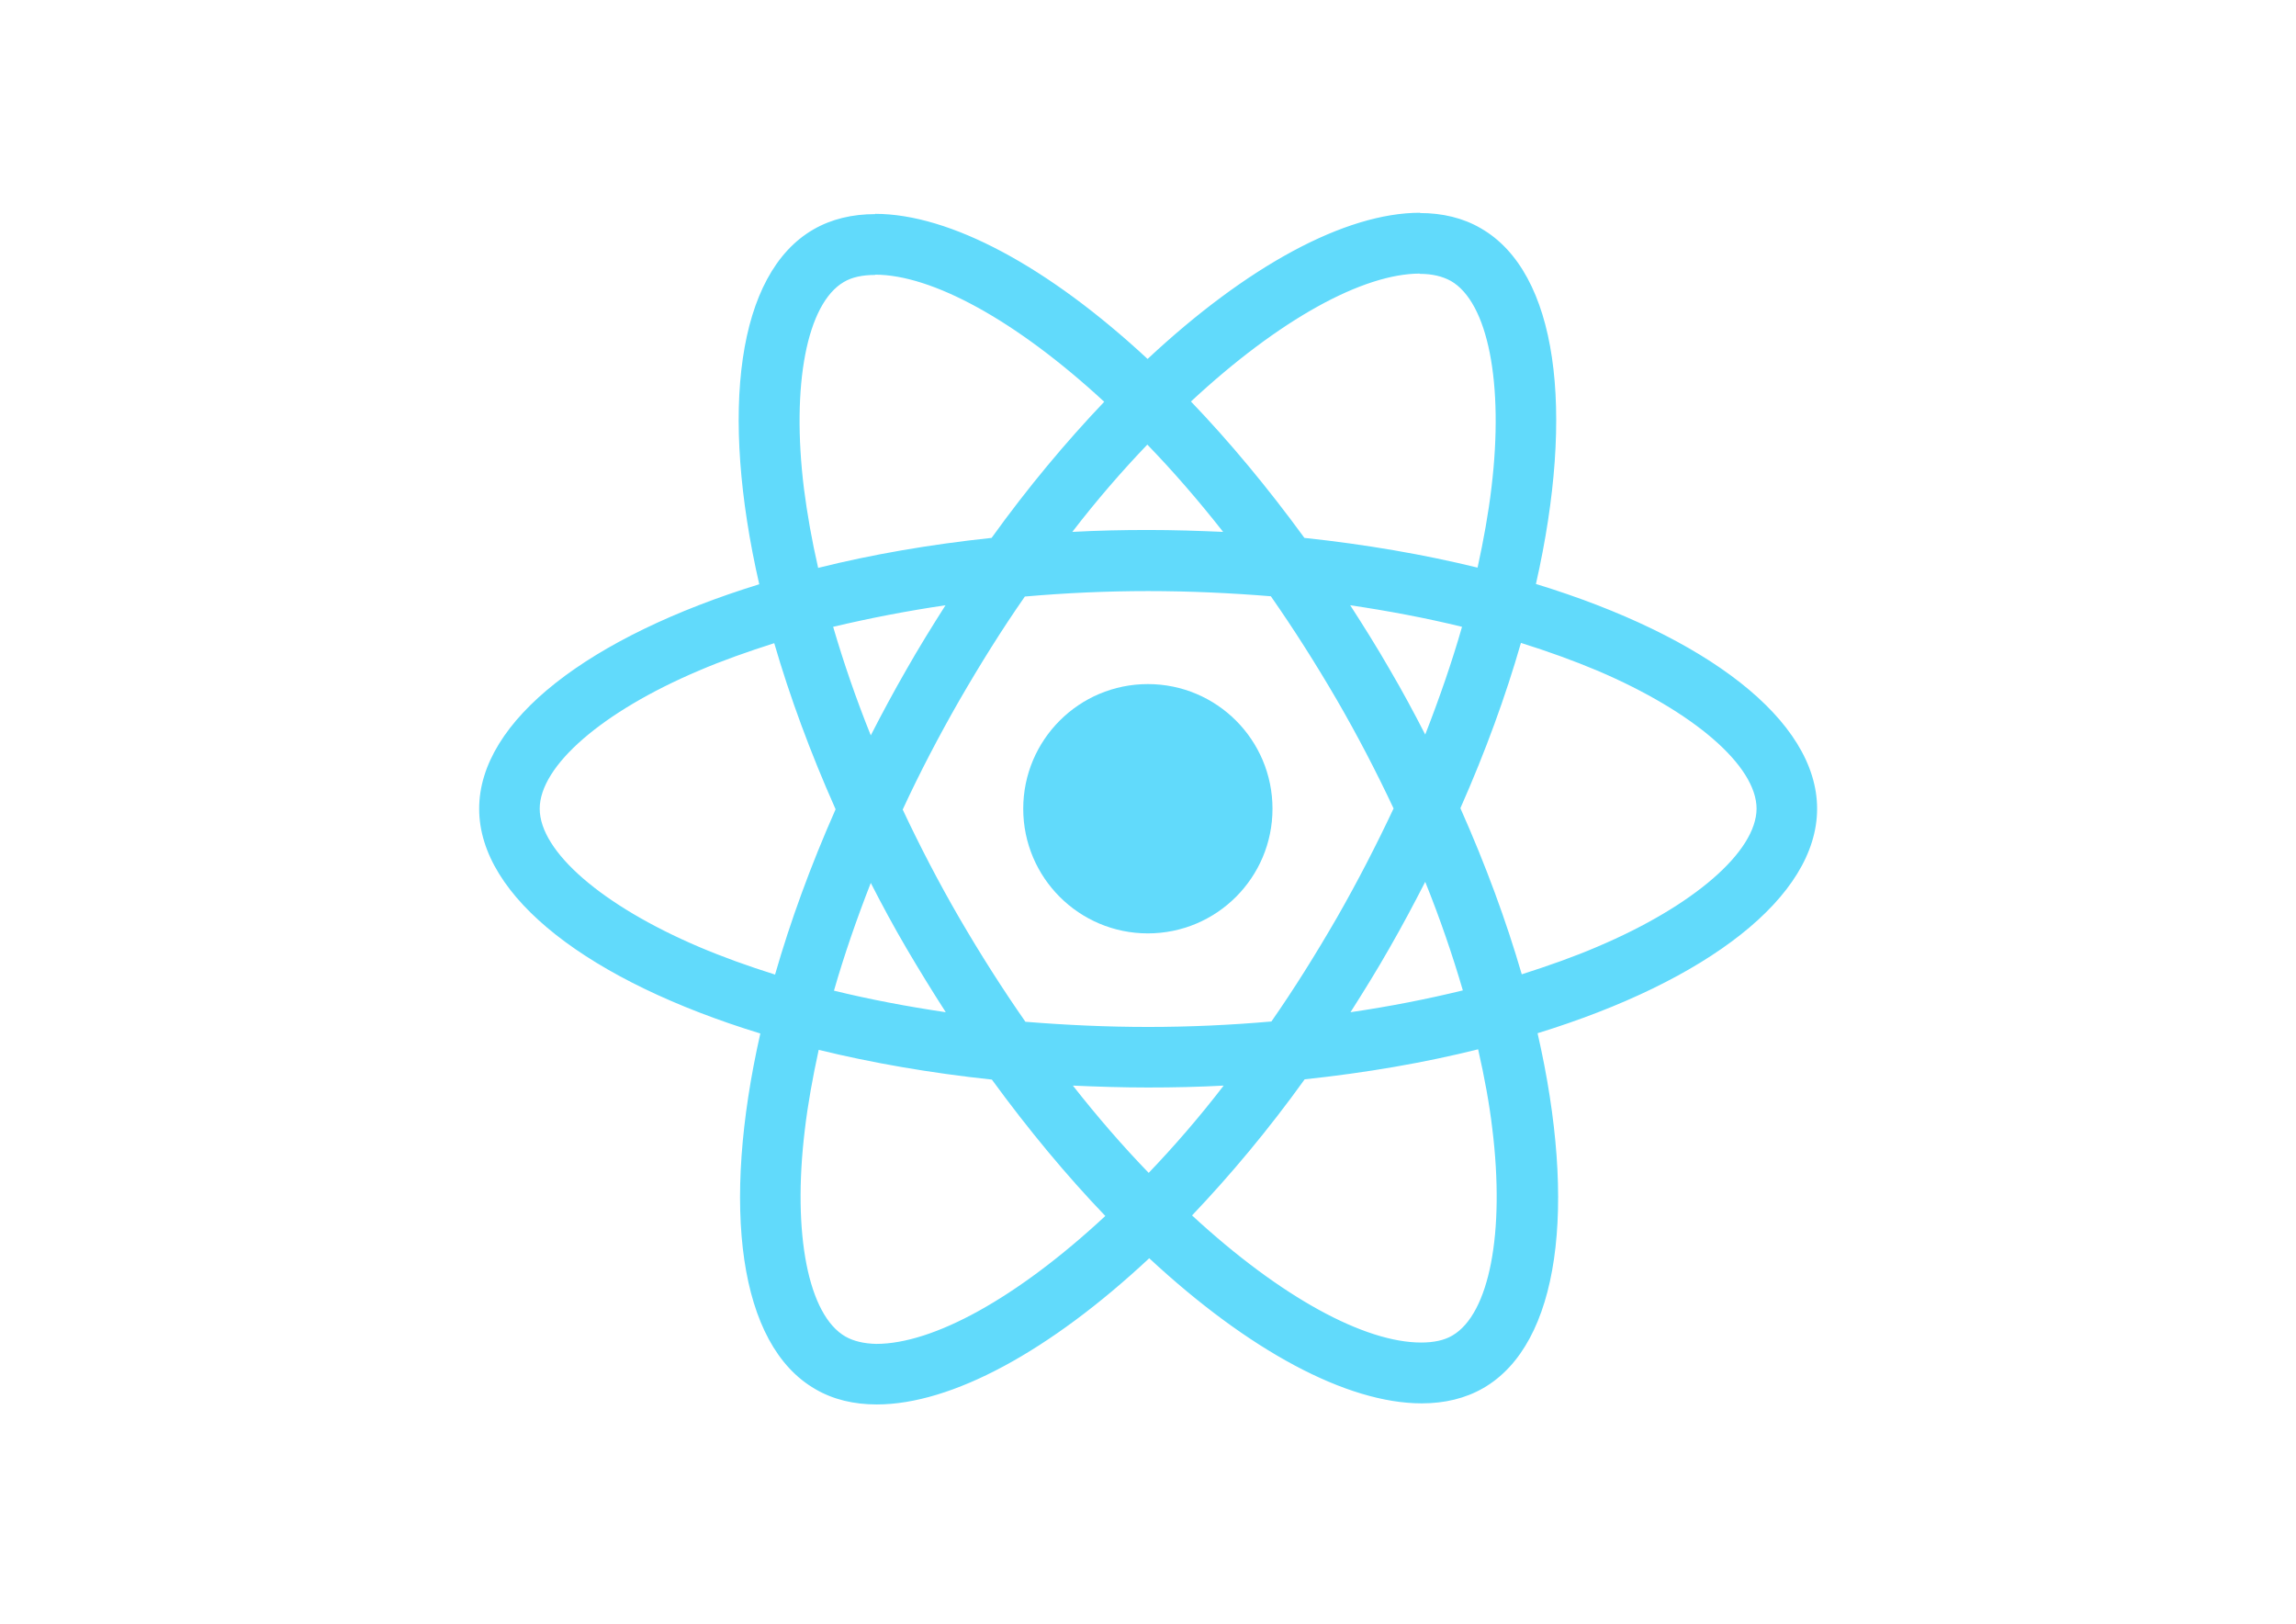
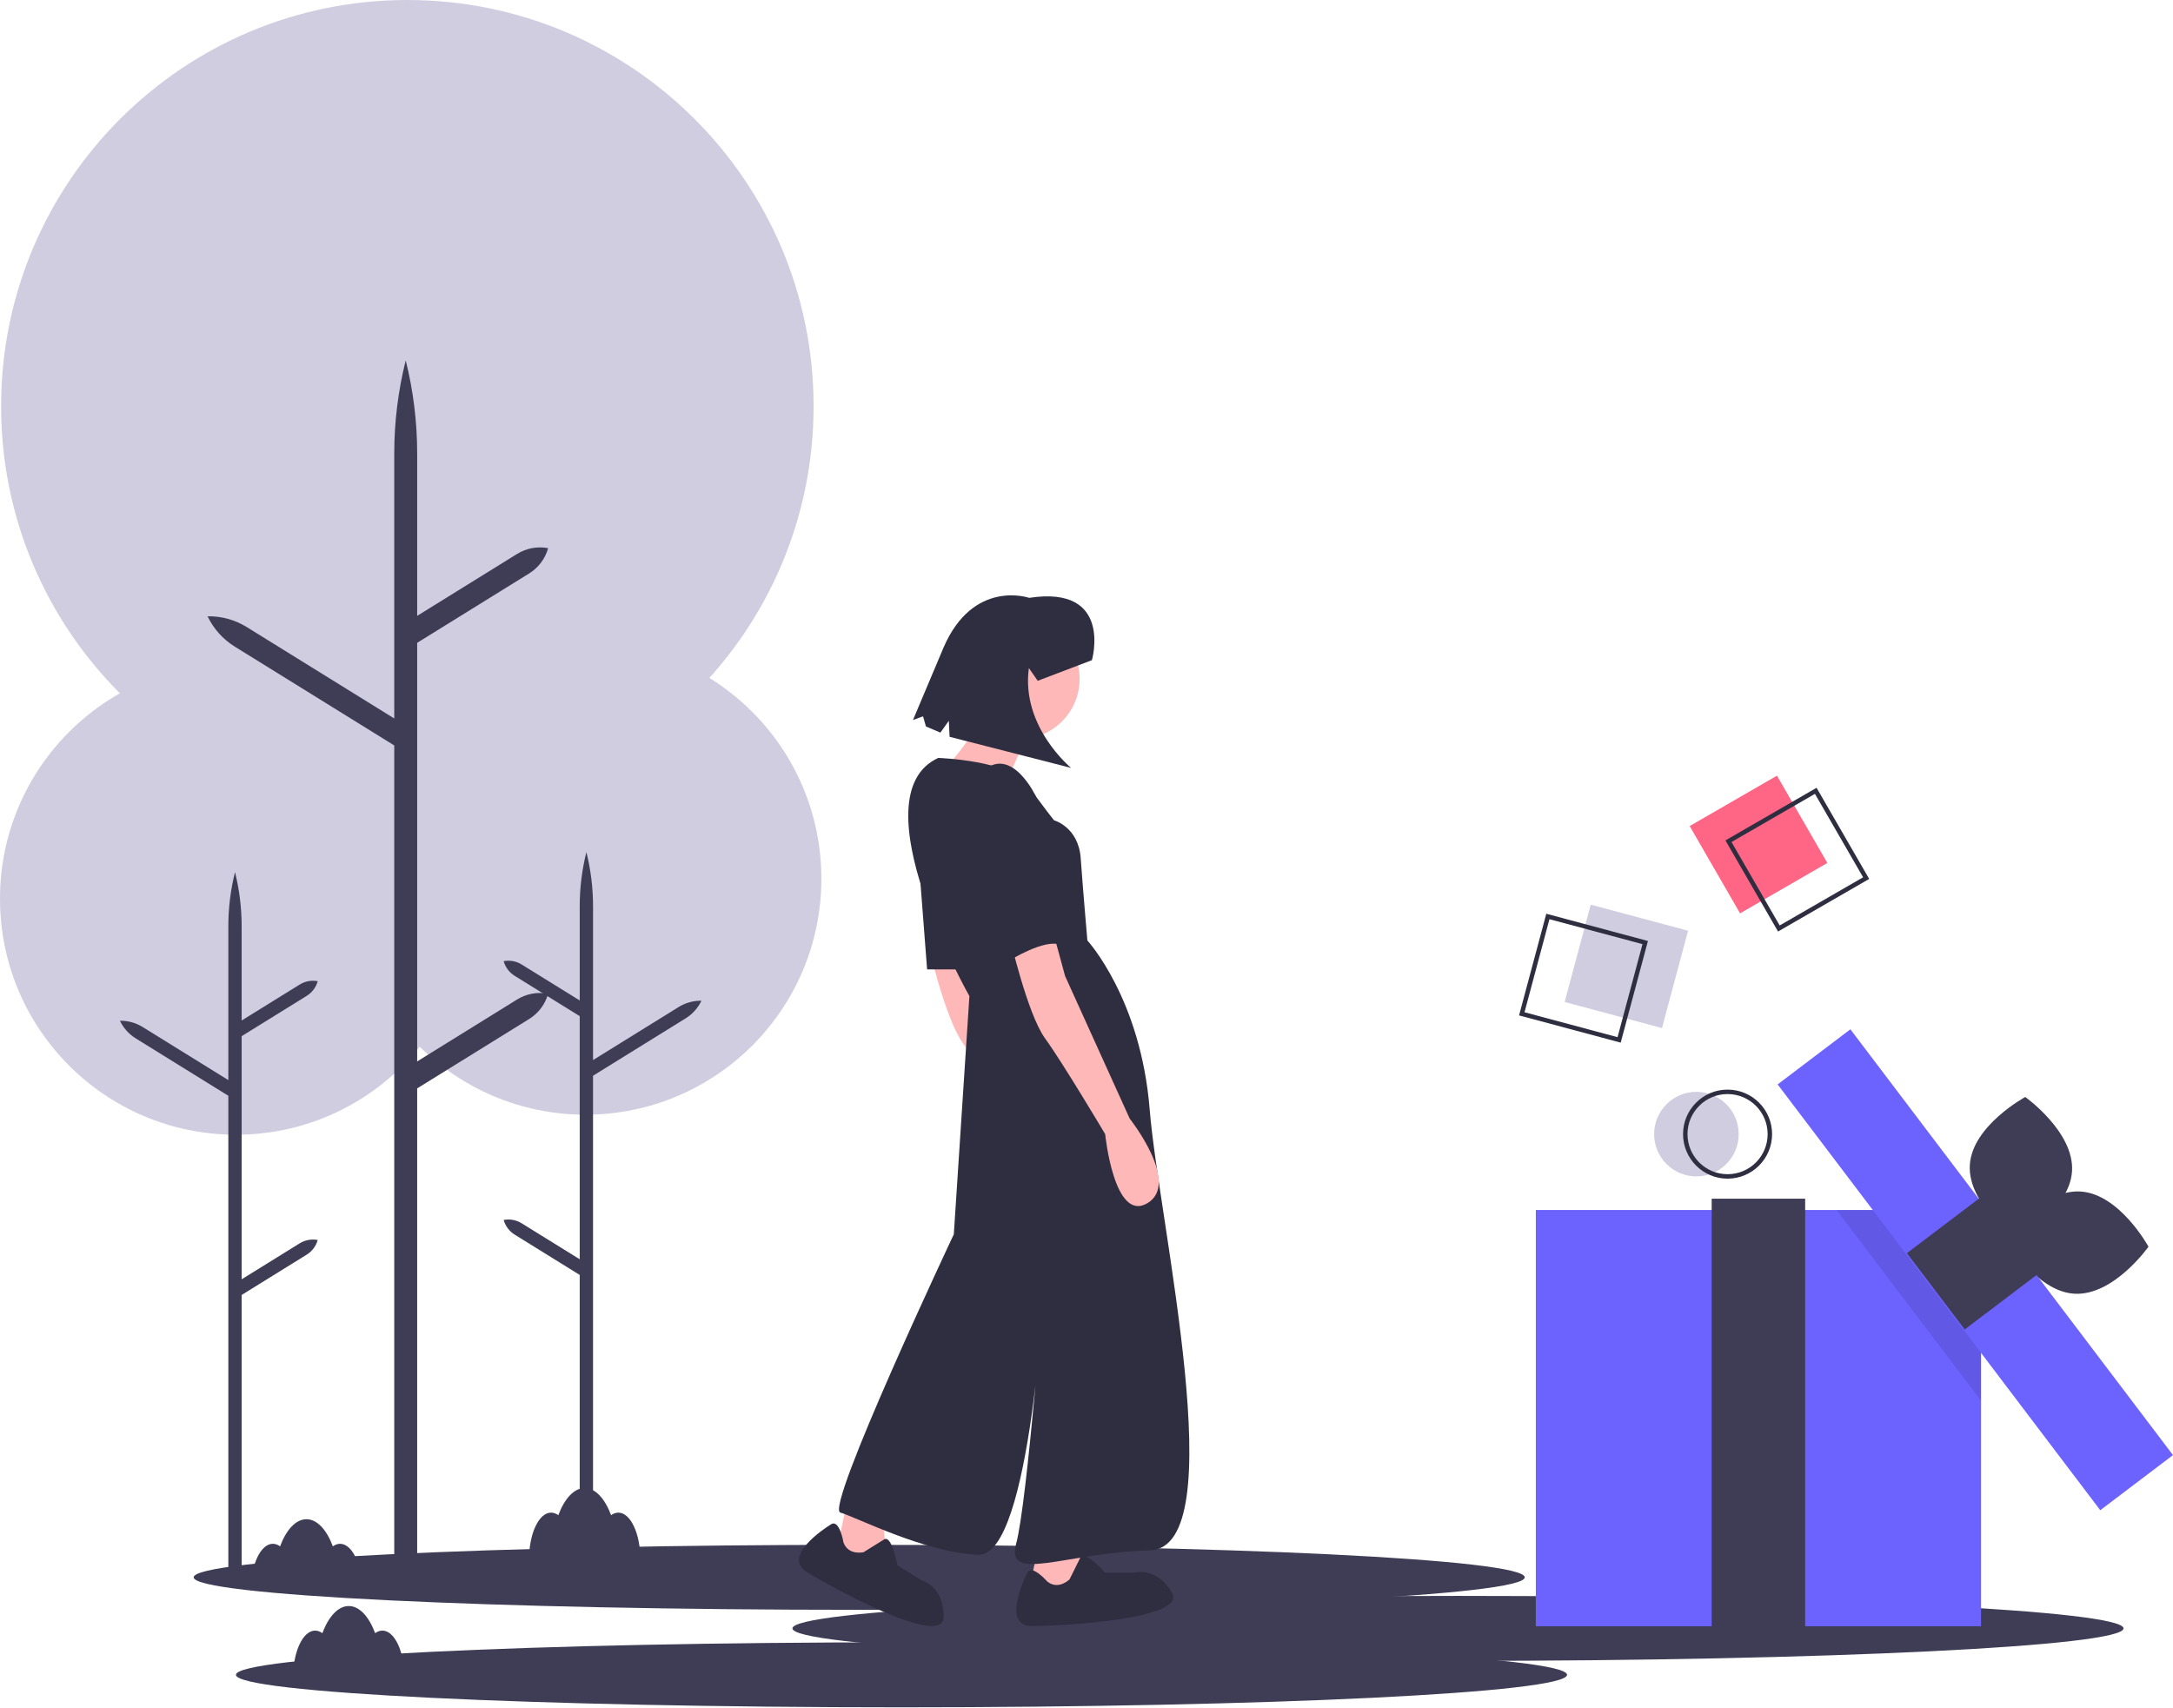
- <svg xmlns="http://www.w3.org/2000/svg" viewBox="0 0 841.9 595.3">
-   <g fill="#61DAFB">
-     <path d="M666.3 296.5c0-32.5-40.7-63.3-103.1-82.4 14.4-63.6 8-114.2-20.2-130.4-6.5-3.8-14.1-5.6-22.4-5.6v22.3c4.6 0 8.3.9 11.4 2.6 13.6 7.8 19.5 37.5 14.9 75.7-1.1 9.4-2.9 19.3-5.1 29.4-19.6-4.8-41-8.5-63.5-10.9-13.5-18.5-27.5-35.3-41.6-50 32.6-30.3 63.2-46.9 84-46.9V78c-27.5 0-63.5 19.6-99.9 53.6-36.4-33.8-72.4-53.2-99.9-53.2v22.3c20.7 0 51.4 16.5 84 46.6-14 14.7-28 31.4-41.3 49.9-22.6 2.4-44 6.1-63.6 11-2.3-10-4-19.7-5.2-29-4.7-38.2 1.1-67.9 14.6-75.8 3-1.8 6.9-2.6 11.5-2.6V78.5c-8.4 0-16 1.8-22.6 5.6-28.1 16.2-34.4 66.7-19.9 130.1-62.2 19.2-102.7 49.9-102.7 82.3 0 32.5 40.7 63.3 103.1 82.4-14.4 63.6-8 114.2 20.2 130.4 6.5 3.8 14.1 5.6 22.5 5.6 27.5 0 63.5-19.6 99.9-53.6 36.4 33.8 72.4 53.2 99.9 53.2 8.4 0 16-1.8 22.6-5.6 28.1-16.2 34.4-66.7 19.9-130.1 62-19.1 102.5-49.9 102.5-82.3zm-130.2-66.7c-3.7 12.9-8.3 26.2-13.5 39.5-4.1-8-8.4-16-13.1-24-4.6-8-9.5-15.8-14.4-23.4 14.2 2.1 27.9 4.7 41 7.9zm-45.8 106.5c-7.8 13.5-15.8 26.3-24.1 38.2-14.9 1.3-30 2-45.2 2-15.1 0-30.2-.7-45-1.9-8.3-11.9-16.4-24.6-24.2-38-7.6-13.1-14.5-26.4-20.8-39.8 6.2-13.4 13.2-26.8 20.7-39.9 7.8-13.5 15.8-26.3 24.1-38.2 14.9-1.3 30-2 45.2-2 15.1 0 30.2.7 45 1.9 8.3 11.9 16.4 24.6 24.2 38 7.6 13.1 14.5 26.4 20.8 39.8-6.3 13.4-13.2 26.8-20.7 39.9zm32.3-13c5.4 13.4 10 26.8 13.8 39.8-13.1 3.2-26.9 5.9-41.2 8 4.9-7.7 9.8-15.6 14.4-23.7 4.6-8 8.9-16.1 13-24.1zM421.2 430c-9.3-9.6-18.6-20.3-27.8-32 9 .4 18.2.7 27.5.7 9.4 0 18.7-.2 27.8-.7-9 11.7-18.3 22.4-27.5 32zm-74.4-58.9c-14.2-2.1-27.9-4.7-41-7.9 3.7-12.9 8.3-26.2 13.5-39.5 4.1 8 8.4 16 13.1 24 4.7 8 9.5 15.8 14.4 23.4zM420.7 163c9.3 9.6 18.6 20.3 27.8 32-9-.4-18.2-.7-27.5-.7-9.4 0-18.7.2-27.8.7 9-11.7 18.3-22.4 27.5-32zm-74 58.9c-4.9 7.7-9.8 15.6-14.4 23.7-4.6 8-8.9 16-13 24-5.4-13.4-10-26.8-13.8-39.8 13.1-3.1 26.9-5.8 41.2-7.9zm-90.5 125.2c-35.4-15.1-58.3-34.9-58.3-50.6 0-15.7 22.9-35.6 58.3-50.6 8.6-3.7 18-7 27.7-10.1 5.7 19.6 13.2 40 22.5 60.9-9.2 20.8-16.6 41.1-22.2 60.6-9.9-3.1-19.3-6.5-28-10.2zM310 490c-13.6-7.8-19.5-37.5-14.9-75.7 1.1-9.4 2.9-19.3 5.1-29.4 19.6 4.8 41 8.5 63.5 10.9 13.5 18.5 27.5 35.3 41.6 50-32.6 30.3-63.2 46.9-84 46.9-4.5-.1-8.3-1-11.3-2.7zm237.2-76.2c4.7 38.2-1.1 67.9-14.6 75.8-3 1.8-6.9 2.6-11.5 2.6-20.7 0-51.4-16.5-84-46.6 14-14.7 28-31.4 41.3-49.9 22.6-2.4 44-6.1 63.6-11 2.3 10.1 4.1 19.8 5.2 29.1zm38.5-66.7c-8.6 3.7-18 7-27.7 10.1-5.7-19.6-13.2-40-22.5-60.9 9.2-20.8 16.6-41.1 22.2-60.6 9.9 3.1 19.3 6.5 28.1 10.2 35.4 15.1 58.3 34.9 58.3 50.6-.1 15.7-23 35.6-58.4 50.6zM320.8 78.4z" />
-     <circle cx="420.9" cy="296.5" r="45.7" />
-     <path d="M520.5 78.1z" />
-   </g>
+ <svg xmlns="http://www.w3.org/2000/svg" id="fc22ab48-8f9a-4d8d-921d-dedaab023bdf" data-name="Layer 1" width="976.217" height="767" viewBox="0 0 976.217 767">
+   <rect x="879.259" y="423.251" width="45.274" height="45.274" transform="translate(1794.014 314.5912) rotate(150)" fill="#ff6584" />
+   <path d="M910.68,484.983,887.042,444.042l40.941-23.637,23.638,40.942Zm-20.905-40.209,21.638,37.477,37.477-21.637L927.251,423.137Z" transform="translate(-111.8916 -66.5)" fill="#2f2e41" />
+   <circle cx="762.108" cy="509.5" r="19" fill="#d0cde1" />
+   <path d="M888,596a20,20,0,1,1,20-20A20.022,20.022,0,0,1,888,596Zm0-38a18,18,0,1,0,18,18A18.021,18.021,0,0,0,888,558Z" transform="translate(-111.8916 -66.5)" fill="#2f2e41" />
+   <circle cx="263" cy="394.766" r="106" fill="#d0cde1" />
+   <path d="M346.253,616.054l26.075,16.158V522.993l-29.226-18.111a11.337,11.337,0,0,1-4.947-6.585l0,0h0a11.337,11.337,0,0,1,8.099,1.499l26.075,16.158V473.602a100.209,100.209,0,0,1,2.992-24.304,100.206,100.206,0,0,1,2.992,24.304V542.728l38.467-23.837a18.852,18.852,0,0,1,10.239-2.825,18.852,18.852,0,0,1-7.087,7.911L378.311,549.768V764.734h-5.984V639.252l-29.226-18.111a11.337,11.337,0,0,1-4.947-6.585l0,0h0A11.337,11.337,0,0,1,346.253,616.054Z" transform="translate(-111.8916 -66.5)" fill="#3f3d56" />
+   <circle cx="106" cy="403.766" r="106" fill="#d0cde1" />
+   <path d="M246.531,625.054l-26.075,16.158V531.993l29.226-18.111a11.337,11.337,0,0,0,4.947-6.585l0,0h-0a11.337,11.337,0,0,0-8.099,1.499l-26.075,16.158V482.602a100.208,100.208,0,0,0-2.992-24.304,100.206,100.206,0,0,0-2.992,24.304V551.728L176.005,527.891a18.852,18.852,0,0,0-10.239-2.825,18.852,18.852,0,0,0,7.087,7.911l41.619,25.79V773.734h5.984V648.252l29.226-18.111a11.337,11.337,0,0,0,4.947-6.585l0,0h-0A11.337,11.337,0,0,0,246.531,625.054Z" transform="translate(-111.8916 -66.5)" fill="#3f3d56" />
+   <ellipse cx="386" cy="708.6" rx="299" ry="14.6" fill="#3f3d56" />
+   <ellipse cx="655" cy="731.543" rx="299" ry="14.6" fill="#3f3d56" />
+   <ellipse cx="405" cy="752.4" rx="299" ry="14.6" fill="#3f3d56" />
+   <polygon points="468 687 462 716 487 716 484 687 468 687" fill="#ffb8b8" />
+   <polygon points="380 677 374 706 399 706 396 677 380 677" fill="#ffb8b8" />
+   <path d="M528.392,489s8,35,16,46,27,43,27,43,4,40,19,31-8-38-8-38l-29-64-6-22Z" transform="translate(-111.8916 -66.5)" fill="#ffb8b8" />
+   <circle cx="458" cy="305" r="27" fill="#ffb8b8" />
+   <path d="M576.392,390l-13,29-27-7s21-23,18-33Z" transform="translate(-111.8916 -66.5)" fill="#ffb8b8" />
+   <path d="M533.392,407s32,1,40,12,12,16,12,16,11,3,12,17,3,37,3,37,24,26,28,76,38,197,0,198-65,15-60-3,13-122,13-122-6,128-30,127-55-17-62-19,51-125,51-125l7-107S496.392,424,533.392,407Z" transform="translate(-111.8916 -66.5)" fill="#2f2e41" />
+   <polygon points="411.5 370.5 416.5 435.5 438.5 435.5 411.5 370.5" fill="#2f2e41" />
+   <path d="M565.392,487s8,35,16,46,27,43,27,43,4,40,19,31-8-38-8-38l-29-64-6-22Z" transform="translate(-111.8916 -66.5)" fill="#ffb8b8" />
+   <path d="M582.392,777s-7-8-9-4-11,24,2,24,70-3,63-15-17-9-17-9h-13s-9.356-10.443-11.178-6.722S592.392,776,592.392,776,587.392,781,582.392,777Z" transform="translate(-111.8916 -66.5)" fill="#2f2e41" />
+   <path d="M490.815,759.402s-1.744-10.486-5.549-8.137-21.981,14.623-10.926,21.462,61.108,34.276,61.468,20.389-9.722-16.598-9.722-16.598l-11.055-6.839s-2.462-13.804-5.97-11.597-9.215,5.731-9.215,5.731S492.962,765.435,490.815,759.402Z" transform="translate(-111.8916 -66.5)" fill="#2f2e41" />
+   <path d="M553.392,413s-7,14,0,39,12,46,12,46,16-10,23-7-11.073-66.643-11.073-66.643S566.392,401,553.392,413Z" transform="translate(-111.8916 -66.5)" fill="#2f2e41" />
+   <path d="M602.437,363.079s9.682-33.799-28.184-28.001c0,0-25.092-8.67-38.477,22.33L522.047,389.949l4.524-1.637,1.299,4.554,6.508,2.746,3.773-5.308.337,7.196,54.603,13.975s-22.595-18.47-18.979-44.85l3.969,5.719Z" transform="translate(-111.8916 -66.5)" fill="#2f2e41" />
+   <rect x="689.97" y="543.58" width="200" height="187" fill="#6c63ff" />
+   <rect x="768.969" y="538.5" width="42" height="198.084" fill="#3f3d56" />
+   <circle cx="183" cy="182.505" r="182.505" fill="#d0cde1" />
+   <path d="M344.201,515.511l-44.894,27.819V355.284l50.321-31.182a19.52,19.52,0,0,0,8.518-11.338l0-0h-0a19.52,19.52,0,0,0-13.944,2.581l-44.894,27.819V270.245a172.533,172.533,0,0,0-5.151-41.845,172.529,172.529,0,0,0-5.151,41.845V389.262l-66.231-41.041a32.458,32.458,0,0,0-17.628-4.863,32.458,32.458,0,0,0,12.201,13.621l71.658,44.404V771.5h10.303V555.451l50.321-31.182a19.52,19.52,0,0,0,8.518-11.338l0-0h-0A19.52,19.52,0,0,0,344.201,515.511Z" transform="translate(-111.8916 -66.5)" fill="#3f3d56" />
+   <path d="M283.674,799.034a5.451,5.451,0,0,0-3.245,1.16C277.663,792.771,273.381,788,268.57,788s-9.093,4.771-11.859,12.194a5.451,5.451,0,0,0-3.245-1.16c-5.465,0-9.896,9.387-9.896,20.966h50C293.57,808.421,289.14,799.034,283.674,799.034Z" transform="translate(-111.8916 -66.5)" fill="#3f3d56" />
+   <path d="M389.674,746.034a5.451,5.451,0,0,0-3.245,1.16C383.663,739.771,379.381,735,374.57,735s-9.093,4.771-11.859,12.194a5.451,5.451,0,0,0-3.245-1.16c-5.465,0-9.896,9.387-9.896,20.966h50C399.57,755.421,395.14,746.034,389.674,746.034Z" transform="translate(-111.8916 -66.5)" fill="#3f3d56" />
+   <path d="M264.674,760.034a5.451,5.451,0,0,0-3.245,1.16C258.663,753.771,254.381,749,249.57,749s-9.093,4.771-11.859,12.194a5.451,5.451,0,0,0-3.245-1.16c-5.465,0-9.896,9.387-9.896,20.966h50C274.57,769.421,270.14,760.034,264.674,760.034Z" transform="translate(-111.8916 -66.5)" fill="#3f3d56" />
+   <path d="M1042.748,592.653c-1.075,17.64-24.904,30.542-24.904,30.542s-22.086-15.699-21.011-33.34,24.904-30.542,24.904-30.542S1043.823,575.013,1042.748,592.653Z" transform="translate(-111.8916 -66.5)" fill="#3f3d56" />
+   <path d="M1043.828,647.692c-17.644-1.02-30.619-24.808-30.619-24.808s15.63-22.135,33.274-21.115,30.619,24.808,30.619,24.808S1061.471,648.712,1043.828,647.692Z" transform="translate(-111.8916 -66.5)" fill="#3f3d56" />
+   <polygon points="889.97 564 889.97 629.28 825.04 543.58 874.5 543.58 889.97 564" opacity="0.1" />
+   <rect x="879.3" y="616.43" width="240" height="41" transform="translate(791.5958 -610.714) rotate(52.84996)" fill="#6c63ff" />
+   <rect x="977.184" y="612.133" width="43" height="43" transform="translate(788.7239 -611.5288) rotate(52.84996)" fill="#3f3d56" />
+   <rect x="819.898" y="477.993" width="45.274" height="45.274" transform="translate(1414.898 1135.765) rotate(-165)" fill="#d0cde1" />
+   <path d="M839.99,534.893l-45.663-12.235,12.235-45.664,45.663,12.235Zm-43.214-13.649,41.8,11.2,11.2-41.801-41.8-11.2Z" transform="translate(-111.8916 -66.5)" fill="#2f2e41" />
</svg>
